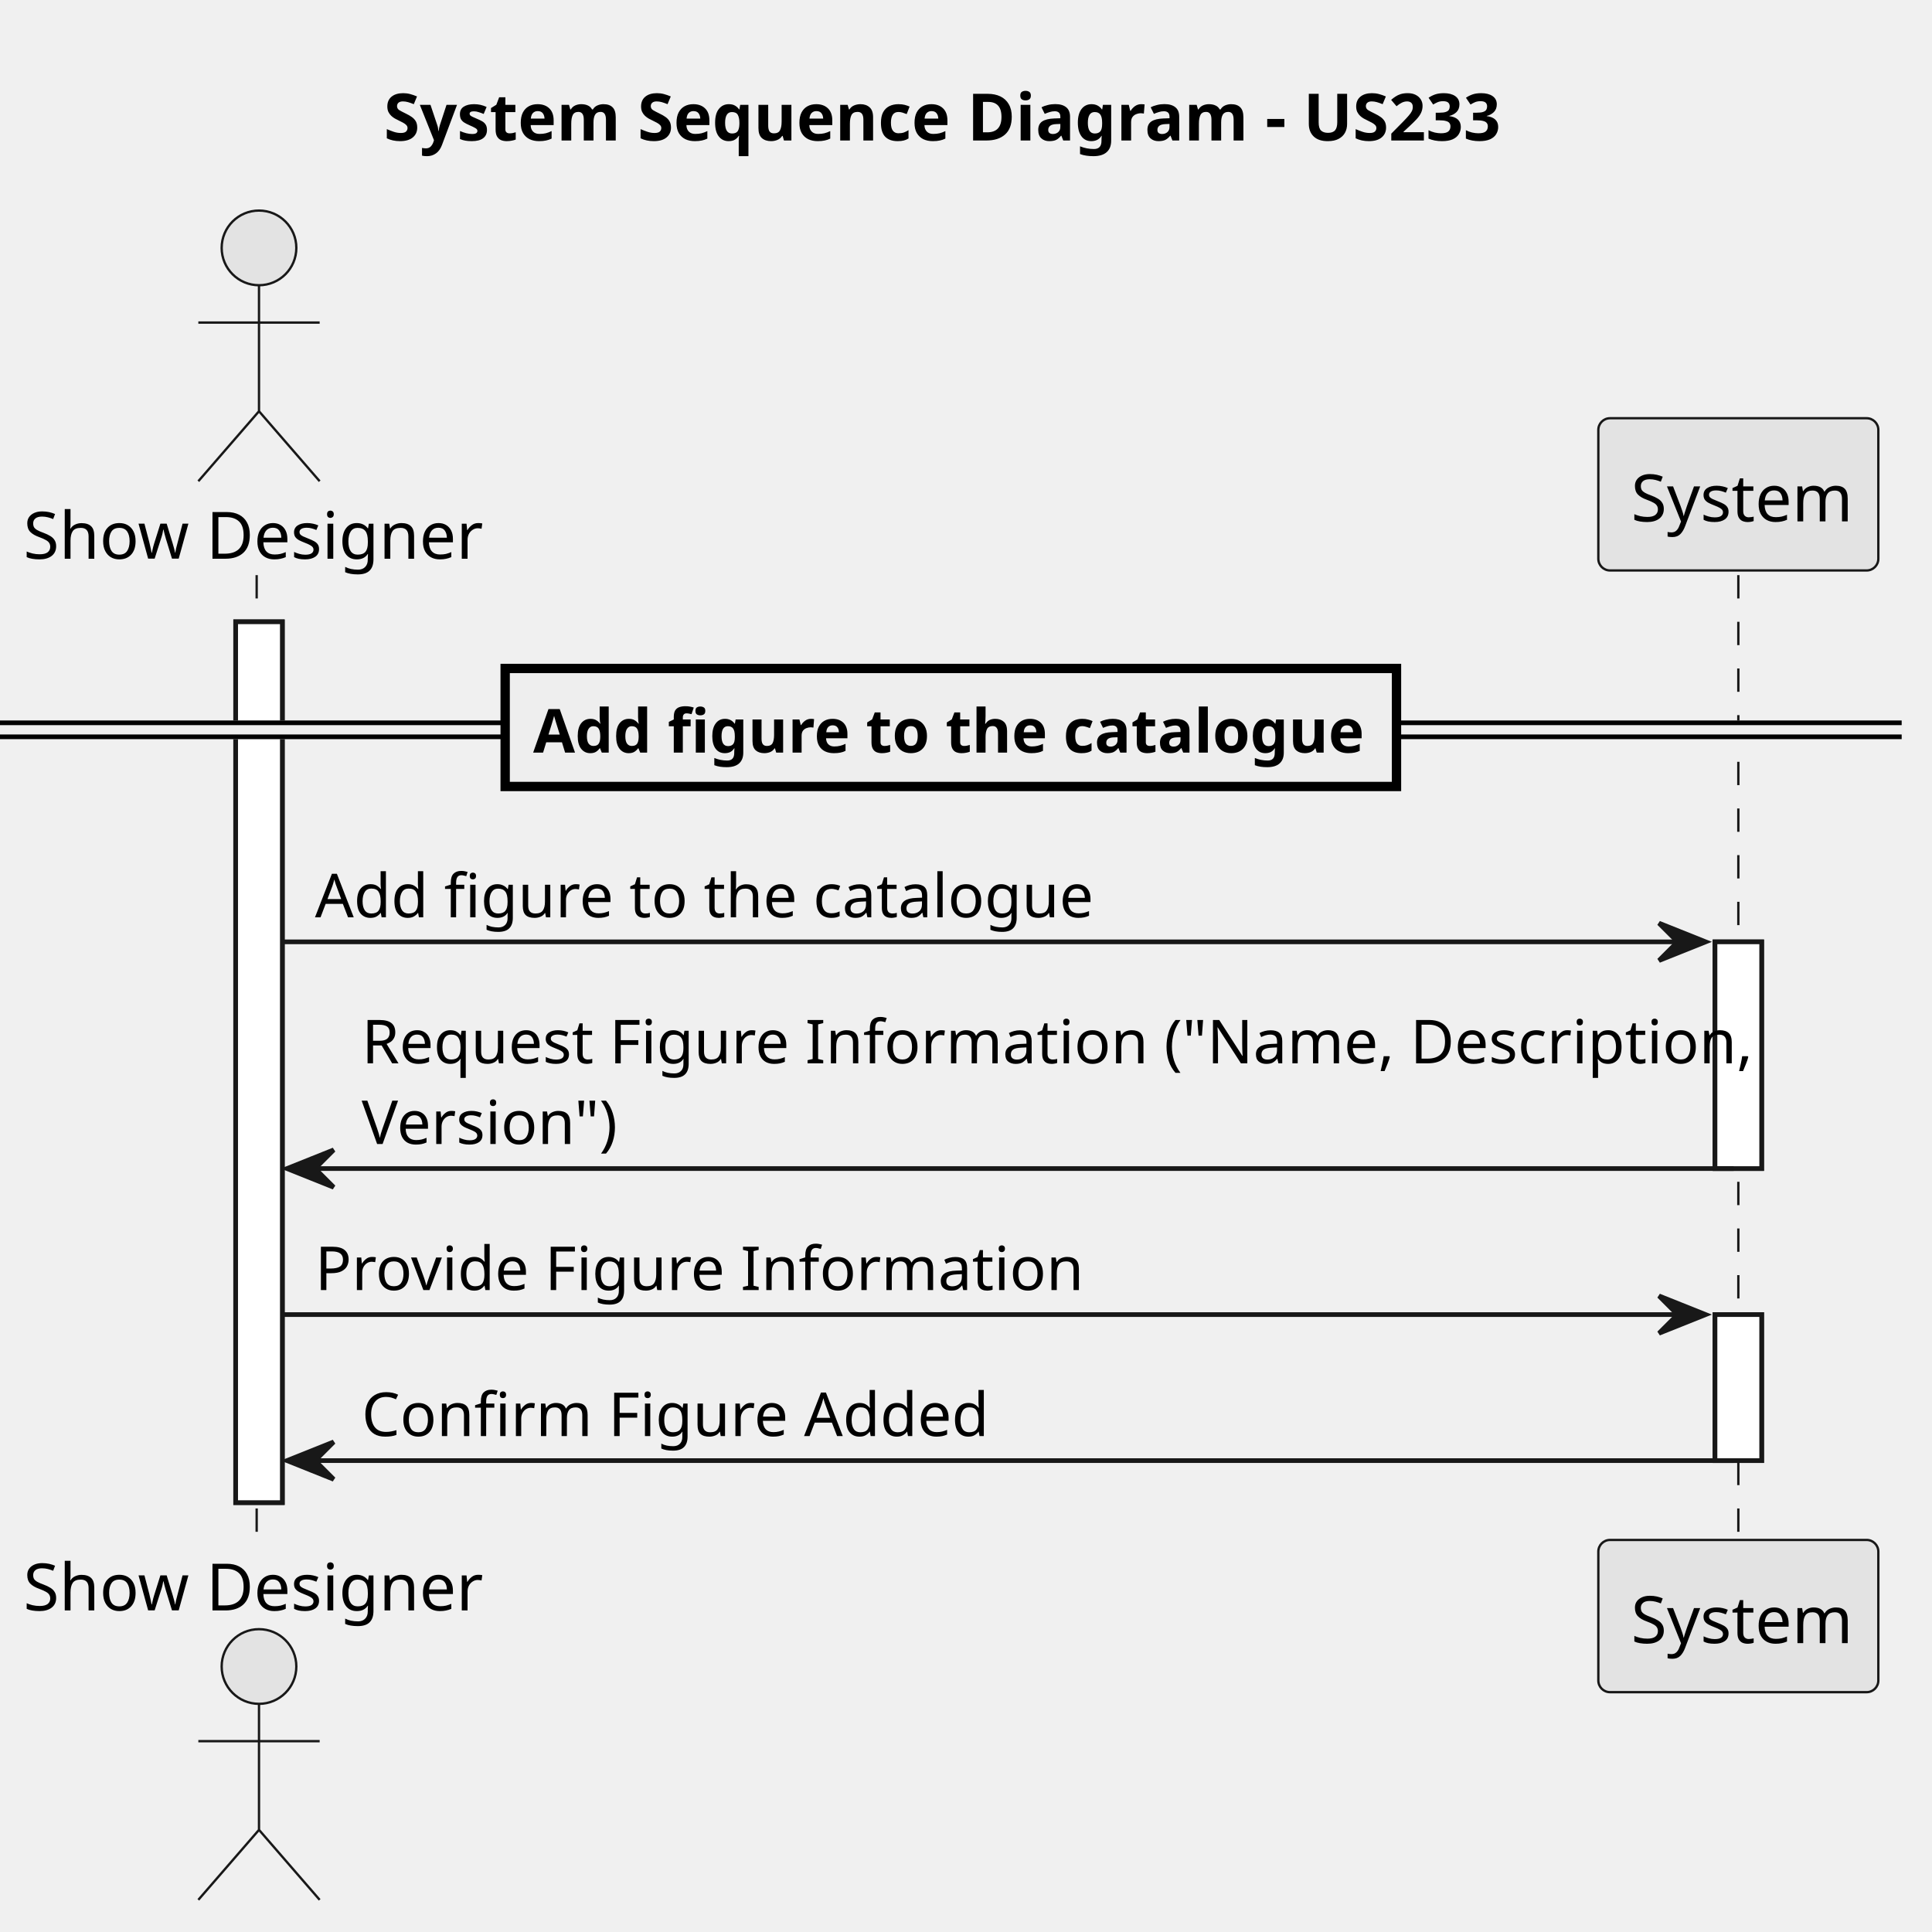
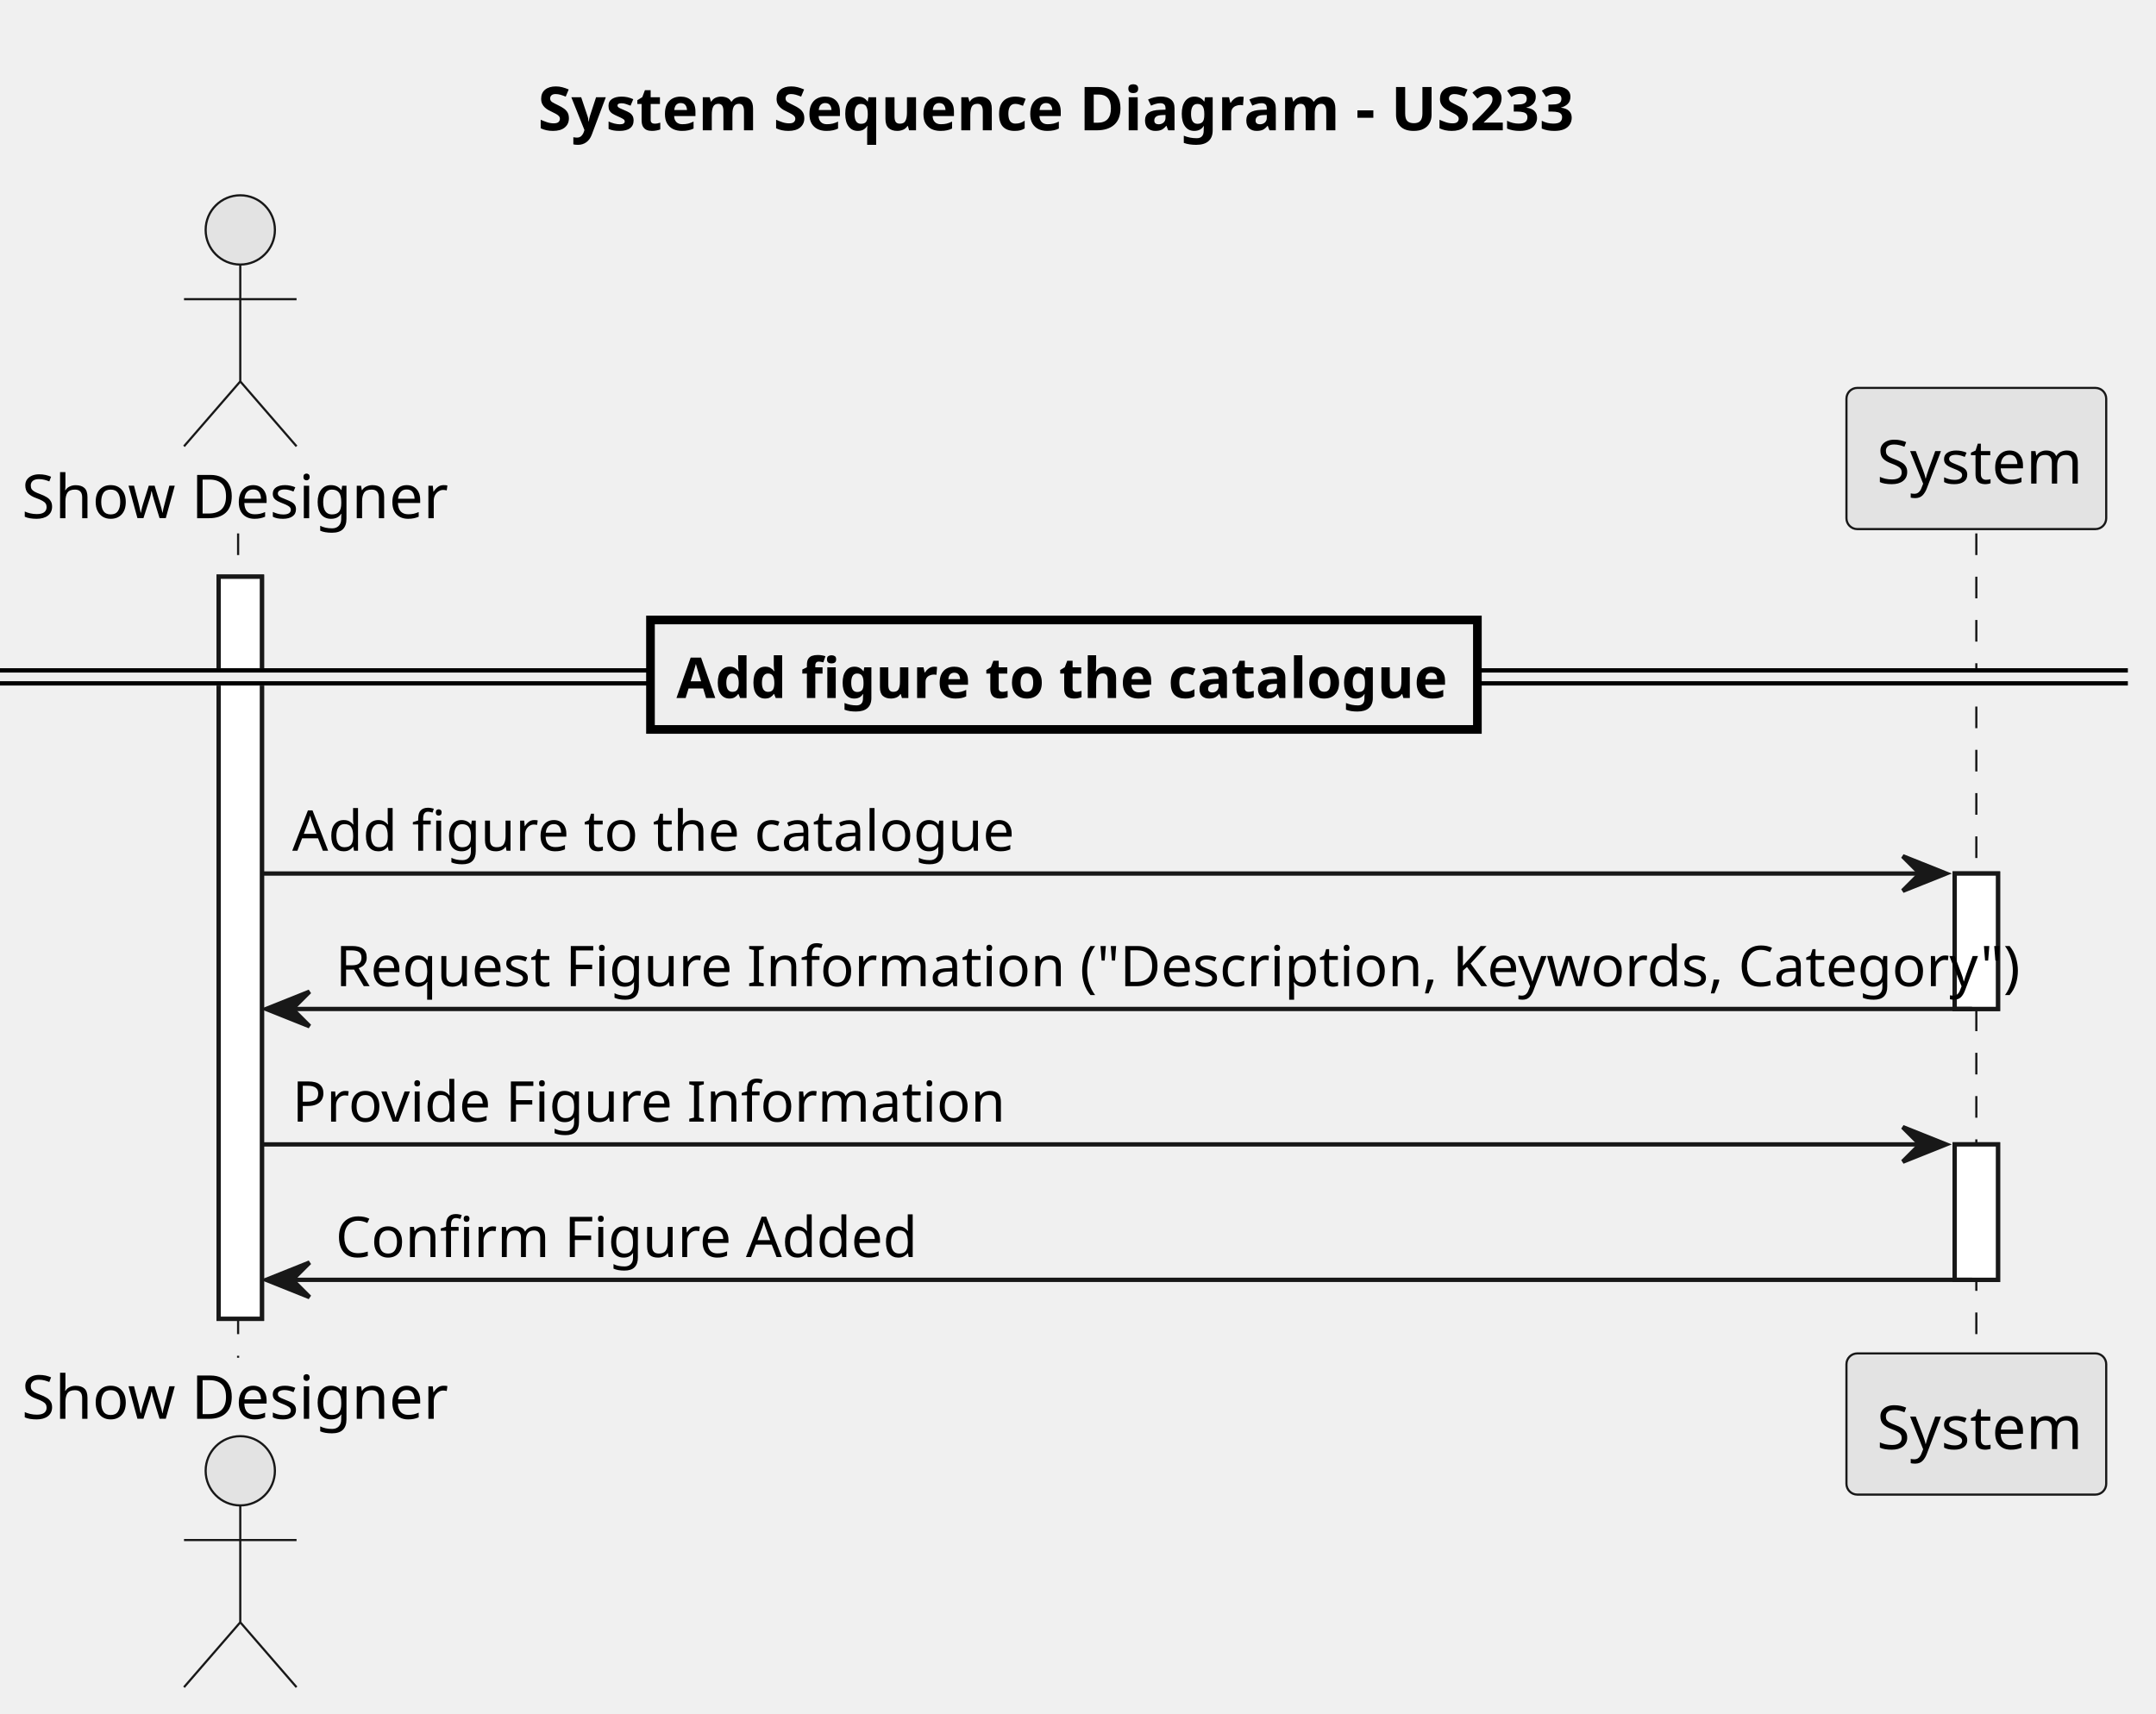
- <svg xmlns="http://www.w3.org/2000/svg" contentStyleType="text/css" height="414px" preserveAspectRatio="none" style="width:414px;height:414px;background:#FFFFFF;" version="1.1" viewBox="0 0 414 414" width="414px" zoomAndPan="magnify">
+ <svg xmlns="http://www.w3.org/2000/svg" contentStyleType="text/css" height="396px" preserveAspectRatio="none" style="width:498px;height:396px;background:#FFFFFF;" version="1.1" viewBox="0 0 498 396" width="498px" zoomAndPan="magnify">
  <defs />
  <g>
-     <text fill="#000000" font-family="sans-serif" font-size="14" font-weight="bold" lengthAdjust="spacing" textLength="242" x="82.25" y="30.107">System Sequence Diagram - US233</text>
-     <rect fill="#FFFFFF" height="188.746" style="stroke:#181818;stroke-width:1.0;" width="10" x="50.5" y="133.242" />
-     <rect fill="#FFFFFF" height="48.582" style="stroke:#181818;stroke-width:1.0;" width="10" x="367.5" y="201.824" />
-     <rect fill="#FFFFFF" height="31.291" style="stroke:#181818;stroke-width:1.0;" width="10" x="367.5" y="281.697" />
-     <line style="stroke:#181818;stroke-width:0.5;stroke-dasharray:5.0,5.0;" x1="55" x2="55" y1="123.242" y2="330.988" />
-     <line style="stroke:#181818;stroke-width:0.5;stroke-dasharray:5.0,5.0;" x1="372.5" x2="372.5" y1="123.242" y2="330.988" />
+     <text fill="#000000" font-family="sans-serif" font-size="14" font-weight="bold" lengthAdjust="spacing" textLength="242" x="124.25" y="30.107">System Sequence Diagram - US233</text>
+     <rect fill="#FFFFFF" height="171.455" style="stroke:#181818;stroke-width:1.0;" width="10" x="50.5" y="133.242" />
+     <rect fill="#FFFFFF" height="31.291" style="stroke:#181818;stroke-width:1.0;" width="10" x="451.5" y="201.824" />
+     <rect fill="#FFFFFF" height="31.291" style="stroke:#181818;stroke-width:1.0;" width="10" x="451.5" y="264.406" />
+     <line style="stroke:#181818;stroke-width:0.5;stroke-dasharray:5.0,5.0;" x1="55" x2="55" y1="123.242" y2="313.697" />
+     <line style="stroke:#181818;stroke-width:0.5;stroke-dasharray:5.0,5.0;" x1="456.5" x2="456.5" y1="123.242" y2="313.697" />
    <text fill="#000000" font-family="sans-serif" font-size="14" lengthAdjust="spacing" textLength="95" x="5" y="119.728">Show Designer</text>
    <ellipse cx="55.5" cy="53.121" fill="#E3E3E3" rx="8" ry="8" style="stroke:#181818;stroke-width:0.5;" />
    <path d="M55.5,61.121 L55.5,88.121 M42.5,69.121 L68.5,69.121 M55.5,88.121 L42.5,103.121 M55.5,88.121 L68.5,103.121 " fill="none" style="stroke:#181818;stroke-width:0.5;" />
-     <text fill="#000000" font-family="sans-serif" font-size="14" lengthAdjust="spacing" textLength="95" x="5" y="345.096">Show Designer</text>
-     <ellipse cx="55.5" cy="357.109" fill="#E3E3E3" rx="8" ry="8" style="stroke:#181818;stroke-width:0.5;" />
-     <path d="M55.5,365.109 L55.5,392.109 M42.5,373.109 L68.5,373.109 M55.5,392.109 L42.5,407.109 M55.5,392.109 L68.5,407.109 " fill="none" style="stroke:#181818;stroke-width:0.5;" />
-     <rect fill="#E3E3E3" height="32.621" rx="2.5" ry="2.5" style="stroke:#181818;stroke-width:0.5;" width="60" x="342.5" y="89.621" />
-     <text fill="#000000" font-family="sans-serif" font-size="14" lengthAdjust="spacing" textLength="46" x="349.5" y="111.728">System</text>
-     <rect fill="#E3E3E3" height="32.621" rx="2.5" ry="2.5" style="stroke:#181818;stroke-width:0.5;" width="60" x="342.5" y="329.988" />
-     <text fill="#000000" font-family="sans-serif" font-size="14" lengthAdjust="spacing" textLength="46" x="349.5" y="352.096">System</text>
-     <rect fill="#FFFFFF" height="188.746" style="stroke:#181818;stroke-width:1.0;" width="10" x="50.5" y="133.242" />
-     <rect fill="#FFFFFF" height="48.582" style="stroke:#181818;stroke-width:1.0;" width="10" x="367.5" y="201.824" />
-     <rect fill="#FFFFFF" height="31.291" style="stroke:#181818;stroke-width:1.0;" width="10" x="367.5" y="281.697" />
-     <rect fill="#EEEEEE" height="3" style="stroke:#EEEEEE;stroke-width:1.0;" width="407.5" x="0" y="154.888" />
-     <line style="stroke:#000000;stroke-width:1.0;" x1="0" x2="407.5" y1="154.888" y2="154.888" />
-     <line style="stroke:#000000;stroke-width:1.0;" x1="0" x2="407.5" y1="157.888" y2="157.888" />
-     <rect fill="#EEEEEE" height="25.291" style="stroke:#000000;stroke-width:2.0;" width="191" x="108.25" y="143.242" />
-     <text fill="#000000" font-family="sans-serif" font-size="13" font-weight="bold" lengthAdjust="spacing" textLength="173" x="114.25" y="161.27">Add figure to the catalogue</text>
-     <polygon fill="#181818" points="355.5,197.824,365.5,201.824,355.5,205.824,359.5,201.824" style="stroke:#181818;stroke-width:1.0;" />
-     <line style="stroke:#181818;stroke-width:1.0;" x1="60.5" x2="361.5" y1="201.824" y2="201.824" />
+     <text fill="#000000" font-family="sans-serif" font-size="14" lengthAdjust="spacing" textLength="95" x="5" y="327.805">Show Designer</text>
+     <ellipse cx="55.5" cy="339.818" fill="#E3E3E3" rx="8" ry="8" style="stroke:#181818;stroke-width:0.5;" />
+     <path d="M55.5,347.818 L55.5,374.818 M42.5,355.818 L68.5,355.818 M55.5,374.818 L42.5,389.818 M55.5,374.818 L68.5,389.818 " fill="none" style="stroke:#181818;stroke-width:0.5;" />
+     <rect fill="#E3E3E3" height="32.621" rx="2.5" ry="2.5" style="stroke:#181818;stroke-width:0.5;" width="60" x="426.5" y="89.621" />
+     <text fill="#000000" font-family="sans-serif" font-size="14" lengthAdjust="spacing" textLength="46" x="433.5" y="111.728">System</text>
+     <rect fill="#E3E3E3" height="32.621" rx="2.5" ry="2.5" style="stroke:#181818;stroke-width:0.5;" width="60" x="426.5" y="312.697" />
+     <text fill="#000000" font-family="sans-serif" font-size="14" lengthAdjust="spacing" textLength="46" x="433.5" y="334.805">System</text>
+     <rect fill="#FFFFFF" height="171.455" style="stroke:#181818;stroke-width:1.0;" width="10" x="50.5" y="133.242" />
+     <rect fill="#FFFFFF" height="31.291" style="stroke:#181818;stroke-width:1.0;" width="10" x="451.5" y="201.824" />
+     <rect fill="#FFFFFF" height="31.291" style="stroke:#181818;stroke-width:1.0;" width="10" x="451.5" y="264.406" />
+     <rect fill="#EEEEEE" height="3" style="stroke:#EEEEEE;stroke-width:1.0;" width="491.5" x="0" y="154.888" />
+     <line style="stroke:#000000;stroke-width:1.0;" x1="0" x2="491.5" y1="154.888" y2="154.888" />
+     <line style="stroke:#000000;stroke-width:1.0;" x1="0" x2="491.5" y1="157.888" y2="157.888" />
+     <rect fill="#EEEEEE" height="25.291" style="stroke:#000000;stroke-width:2.0;" width="191" x="150.25" y="143.242" />
+     <text fill="#000000" font-family="sans-serif" font-size="13" font-weight="bold" lengthAdjust="spacing" textLength="173" x="156.25" y="161.27">Add figure to the catalogue</text>
+     <polygon fill="#181818" points="439.5,197.824,449.5,201.824,439.5,205.824,443.5,201.824" style="stroke:#181818;stroke-width:1.0;" />
+     <line style="stroke:#181818;stroke-width:1.0;" x1="60.5" x2="445.5" y1="201.824" y2="201.824" />
    <text fill="#000000" font-family="sans-serif" font-size="13" lengthAdjust="spacing" textLength="155" x="67.5" y="196.561">Add figure to the catalogue</text>
-     <polygon fill="#181818" points="71.5,246.406,61.5,250.406,71.5,254.406,67.5,250.406" style="stroke:#181818;stroke-width:1.0;" />
-     <line style="stroke:#181818;stroke-width:1.0;" x1="65.5" x2="371.5" y1="250.406" y2="250.406" />
-     <text fill="#000000" font-family="sans-serif" font-size="13" lengthAdjust="spacing" textLength="279" x="77.5" y="227.852">Request Figure Information ("Name, Description,</text>
-     <text fill="#000000" font-family="sans-serif" font-size="13" lengthAdjust="spacing" textLength="53" x="77.5" y="245.144">Version")</text>
-     <polygon fill="#181818" points="355.5,277.697,365.5,281.697,355.5,285.697,359.5,281.697" style="stroke:#181818;stroke-width:1.0;" />
-     <line style="stroke:#181818;stroke-width:1.0;" x1="60.5" x2="361.5" y1="281.697" y2="281.697" />
-     <text fill="#000000" font-family="sans-serif" font-size="13" lengthAdjust="spacing" textLength="149" x="67.5" y="276.435">Provide Figure Information</text>
-     <polygon fill="#181818" points="71.5,308.988,61.5,312.988,71.5,316.988,67.5,312.988" style="stroke:#181818;stroke-width:1.0;" />
-     <line style="stroke:#181818;stroke-width:1.0;" x1="65.5" x2="371.5" y1="312.988" y2="312.988" />
-     <text fill="#000000" font-family="sans-serif" font-size="13" lengthAdjust="spacing" textLength="125" x="77.5" y="307.726">Confirm Figure Added</text>
+     <polygon fill="#181818" points="71.5,229.115,61.5,233.115,71.5,237.115,67.5,233.115" style="stroke:#181818;stroke-width:1.0;" />
+     <line style="stroke:#181818;stroke-width:1.0;" x1="65.5" x2="455.5" y1="233.115" y2="233.115" />
+     <text fill="#000000" font-family="sans-serif" font-size="13" lengthAdjust="spacing" textLength="367" x="77.5" y="227.852">Request Figure Information ("Description, Keywords, Category")</text>
+     <polygon fill="#181818" points="439.5,260.406,449.5,264.406,439.5,268.406,443.5,264.406" style="stroke:#181818;stroke-width:1.0;" />
+     <line style="stroke:#181818;stroke-width:1.0;" x1="60.5" x2="445.5" y1="264.406" y2="264.406" />
+     <text fill="#000000" font-family="sans-serif" font-size="13" lengthAdjust="spacing" textLength="149" x="67.5" y="259.144">Provide Figure Information</text>
+     <polygon fill="#181818" points="71.5,291.697,61.5,295.697,71.5,299.697,67.5,295.697" style="stroke:#181818;stroke-width:1.0;" />
+     <line style="stroke:#181818;stroke-width:1.0;" x1="65.5" x2="455.5" y1="295.697" y2="295.697" />
+     <text fill="#000000" font-family="sans-serif" font-size="13" lengthAdjust="spacing" textLength="125" x="77.5" y="290.435">Confirm Figure Added</text>
  </g>
</svg>
